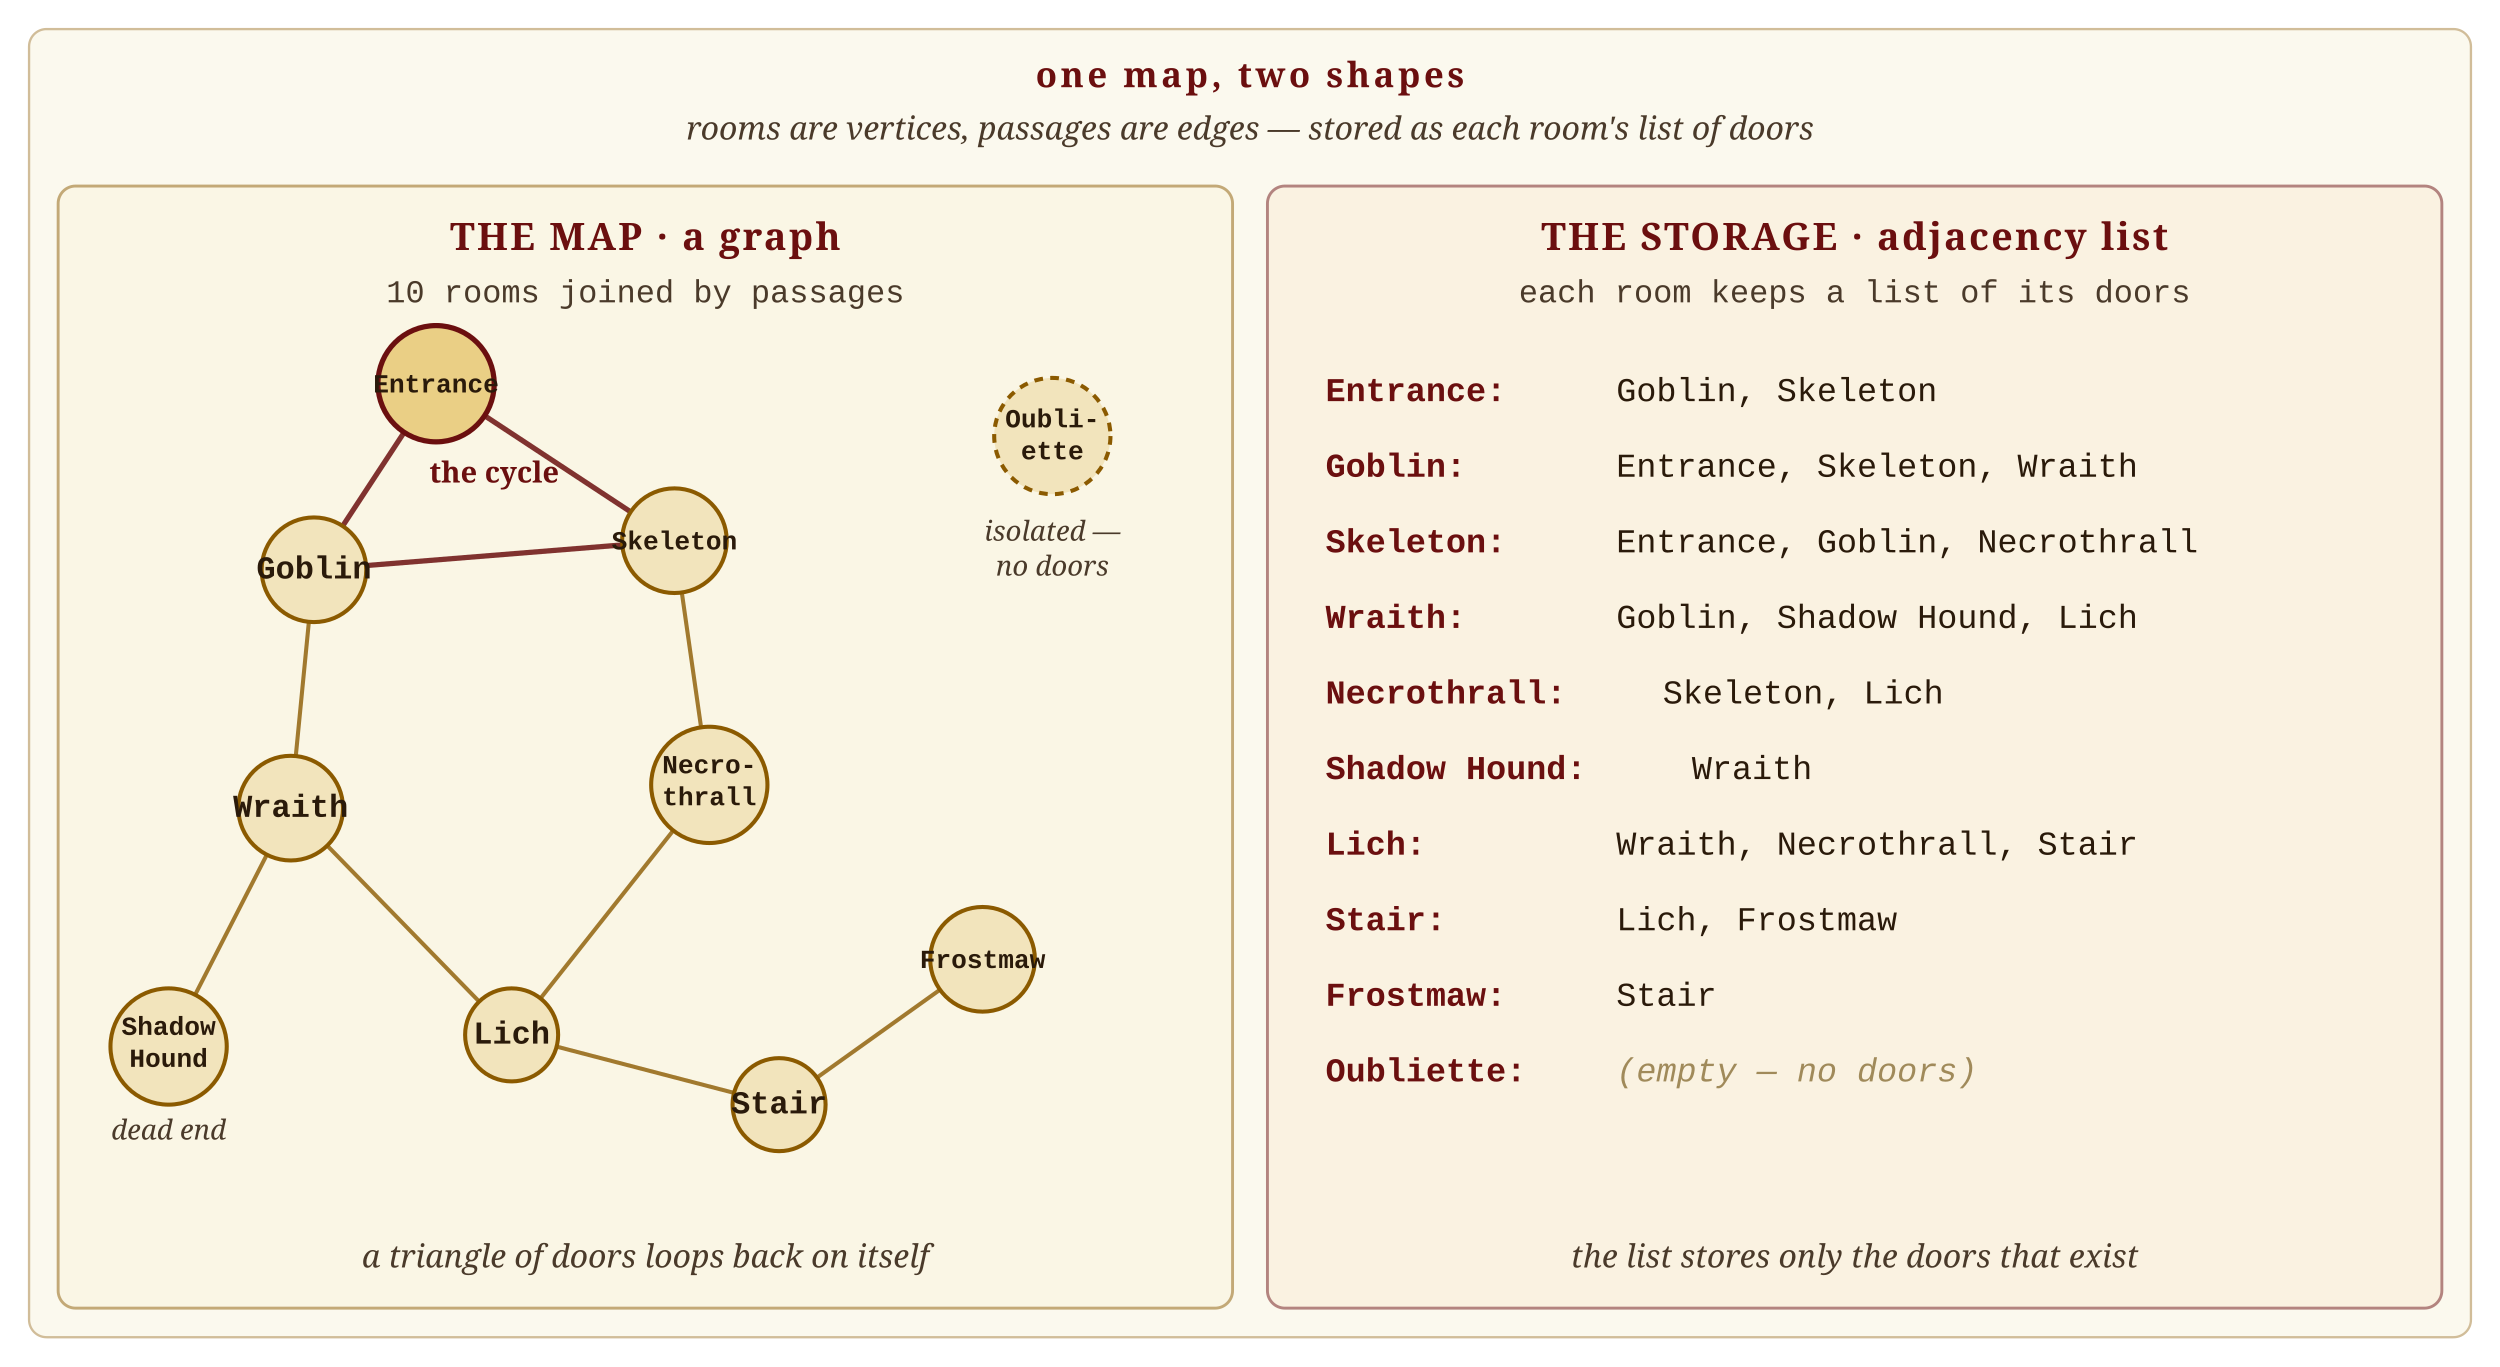
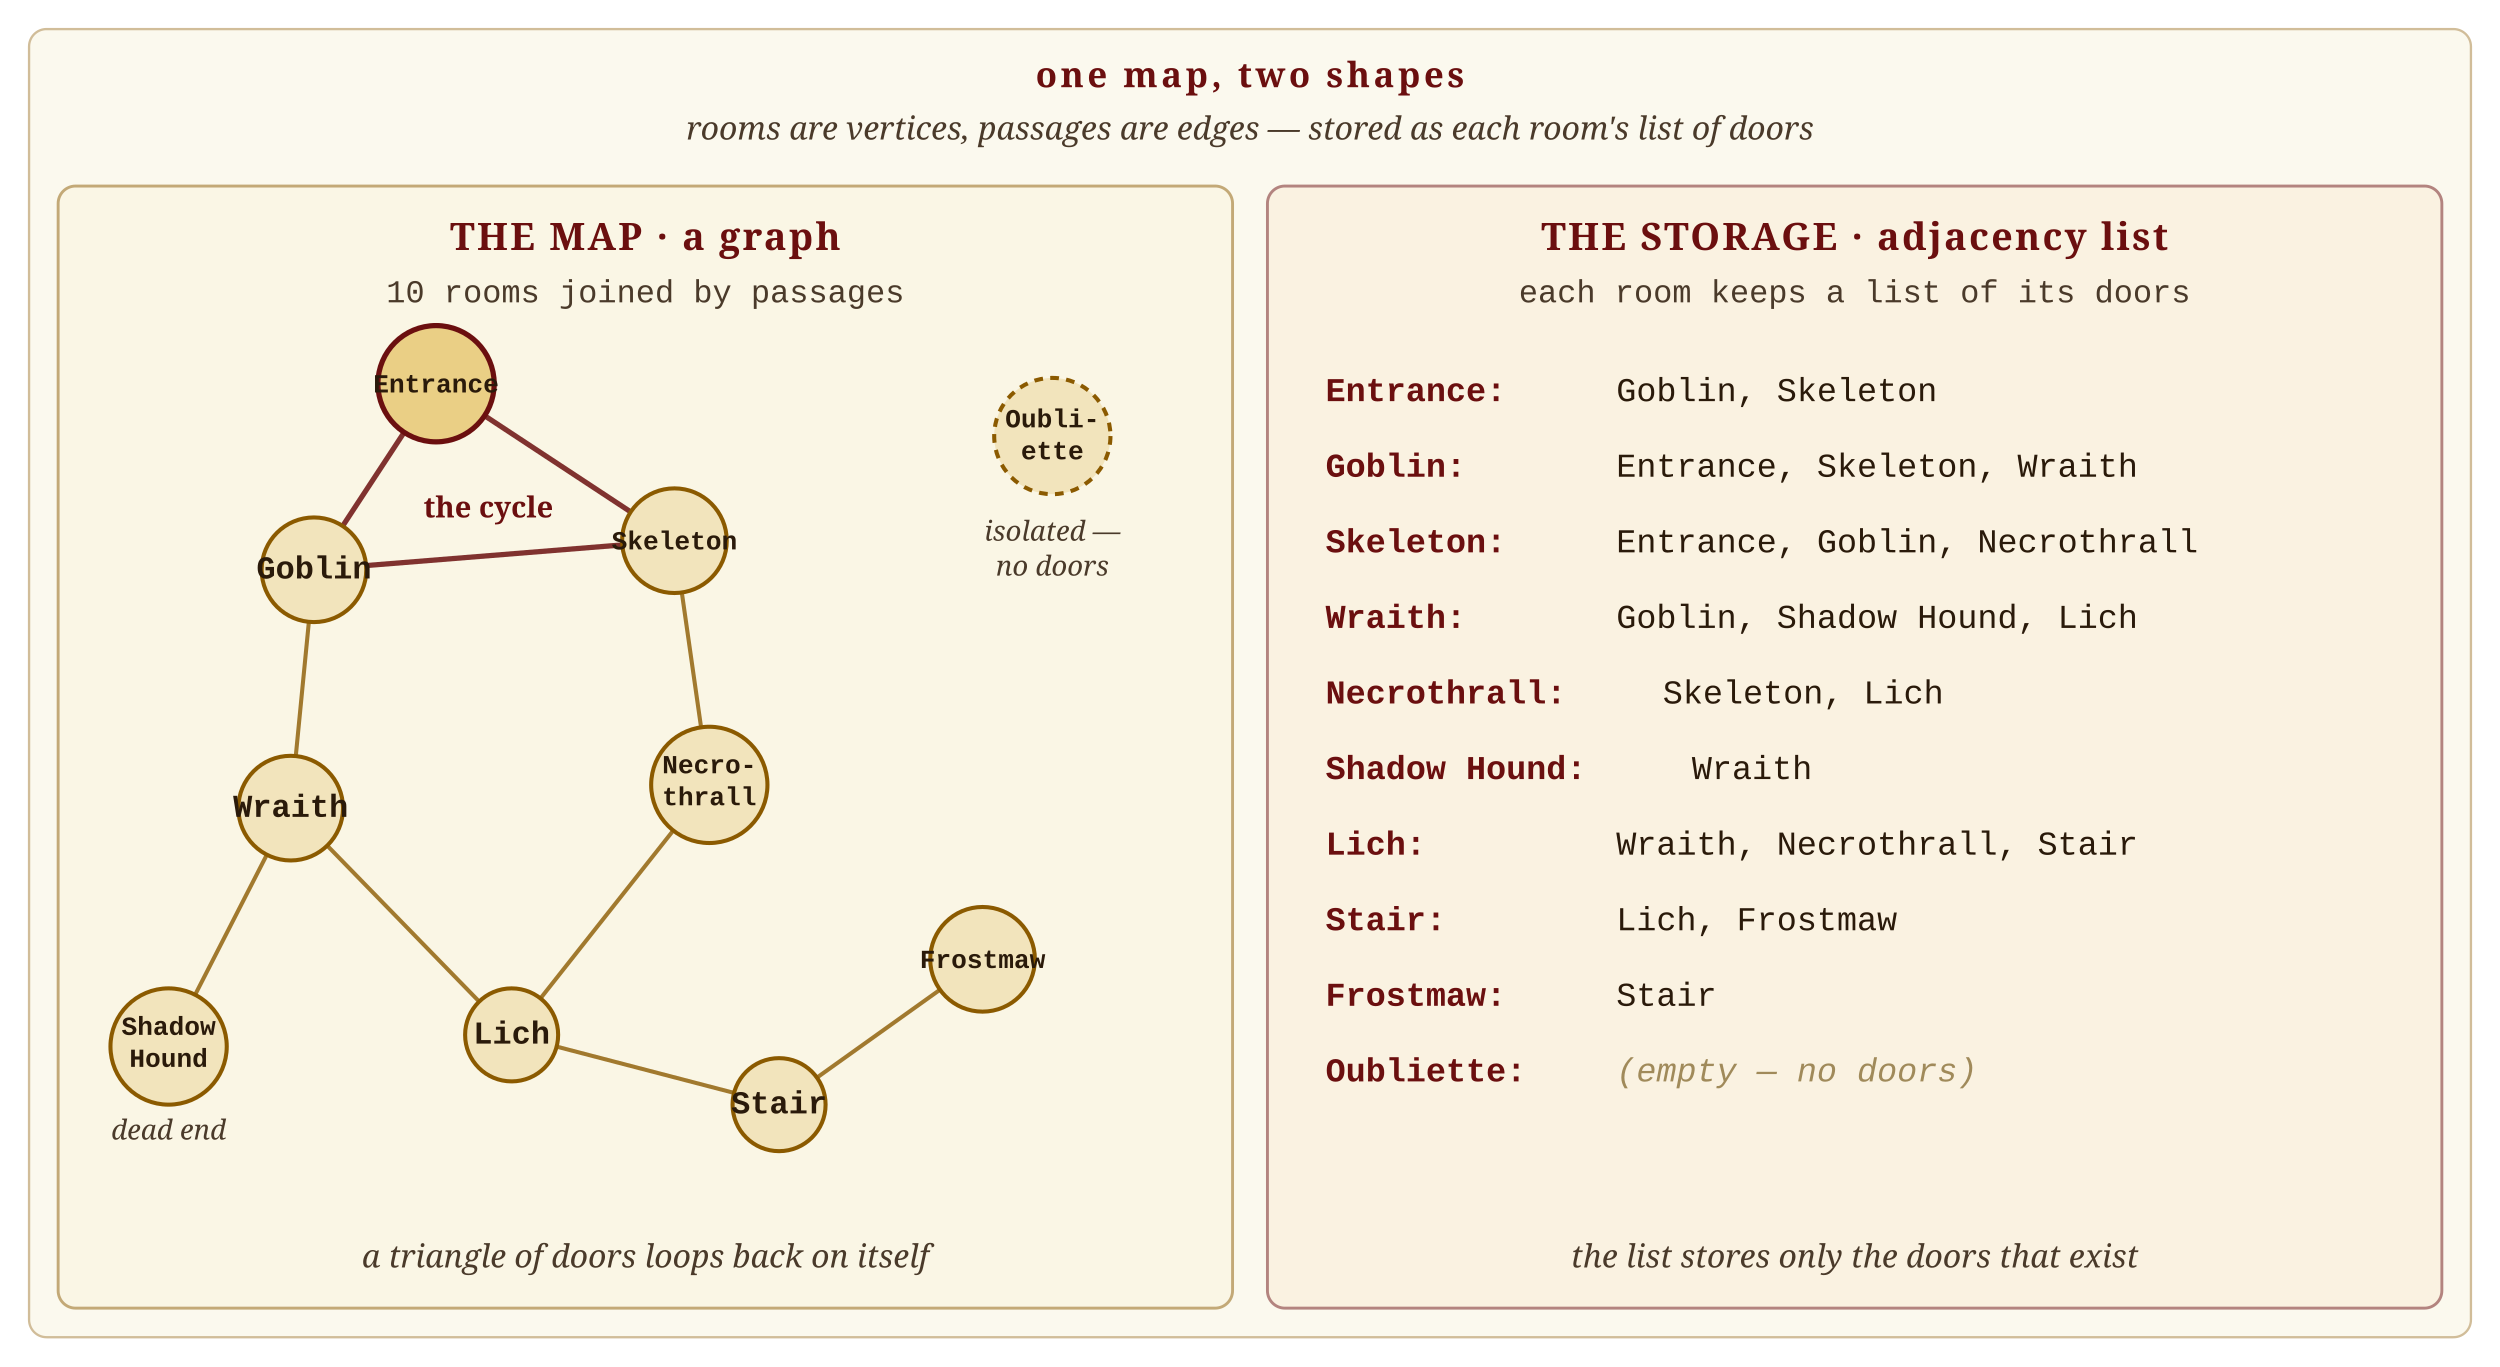
<svg xmlns="http://www.w3.org/2000/svg" viewBox="0 0 860 470" role="img" aria-labelledby="gl-title gl-desc">
  <style>
    .panel       { fill: #f6efd5; stroke: #8b5a00; stroke-width: 0.8; opacity: 0.4; }
    .col-bg-left { fill: #faf3dc; stroke: #8b5a00; stroke-width: 1.0; opacity: 0.5; }
    .col-bg-right{ fill: #faecd4; stroke: #6b0f0f; stroke-width: 1.0; opacity: 0.5; }
    .node        { fill: #f2e4bc; stroke: #8b5a00; stroke-width: 1.4; }
    .node-root   { fill: #eacf85; stroke: #6b0f0f; stroke-width: 1.8; }
    .node-iso    { fill: #f2e4bc; stroke: #8b5a00; stroke-width: 1.4; stroke-dasharray: 3 2.5; }
    .edge        { stroke: #8b5a00; stroke-width: 1.4; fill: none; opacity: 0.8; }
    .edge-cycle  { stroke: #6b0f0f; stroke-width: 1.8; fill: none; opacity: 0.85; }
    .node-label  { font-family: Consolas, 'Courier New', monospace; font-size: 11px; fill: #2a1a0a; font-weight: 700; text-anchor: middle; }
    .node-label-sm { font-family: Consolas, 'Courier New', monospace; font-size: 9px; fill: #2a1a0a; font-weight: 700; text-anchor: middle; }
    .panel-title { font-family: Georgia, serif; font-size: 12px; fill: #6b0f0f; font-weight: 700; text-anchor: middle; text-transform: uppercase; letter-spacing: 0.10em; }
    .subtitle    { font-family: Georgia, serif; font-size: 11px; fill: #4a3a2a; font-style: italic; text-anchor: middle; }
    .col-title   { font-family: Georgia, serif; font-size: 13px; fill: #6b0f0f; font-weight: 700; text-anchor: middle; letter-spacing: 0.06em; }
    .col-tag     { font-family: Consolas, 'Courier New', monospace; font-size: 11px; fill: #4a3a2a; text-anchor: middle; }
    .row-key     { font-family: Consolas, 'Courier New', monospace; font-size: 11.5px; fill: #6b0f0f; font-weight: 700; text-anchor: start; }
    .row-val     { font-family: Consolas, 'Courier New', monospace; font-size: 11.5px; fill: #2a1a0a; text-anchor: start; }
    .row-empty   { font-family: Consolas, 'Courier New', monospace; font-size: 11.5px; fill: #a08a5a; font-style: italic; text-anchor: start; }
    .cycle-tag   { font-family: Georgia, serif; font-size: 10px; fill: #6b0f0f; font-weight: 700; text-anchor: middle; }
    .dead-tag    { font-family: Georgia, serif; font-size: 9.5px; fill: #4a3a2a; font-style: italic; text-anchor: middle; }
    .iso-tag     { font-family: Georgia, serif; font-size: 9.5px; fill: #4a3a2a; font-style: italic; text-anchor: middle; }
    .col-caption { font-family: Georgia, serif; font-size: 11px; fill: #4a3a2a; font-style: italic; text-anchor: middle; }
    .note-strong { font-family: Georgia, serif; font-size: 12px; fill: #6b0f0f; font-weight: 700; text-anchor: middle; }
  </style>
  <rect class="panel" x="10" y="10" width="840" height="450" rx="6" />
  <text class="panel-title" x="430" y="30">one map, two shapes</text>
  <text class="subtitle" x="430" y="48">rooms are vertices, passages are edges — stored as each room's list of doors</text>
  <rect class="col-bg-left" x="20" y="64" width="404" height="386" rx="6" />
  <text class="col-title" x="222" y="86">THE MAP · a graph</text>
  <text class="col-tag" x="222" y="104">10 rooms joined by passages</text>
  <line class="edge-cycle" x1="150" y1="132" x2="108" y2="196" />
  <line class="edge-cycle" x1="150" y1="132" x2="232" y2="186" />
  <line class="edge-cycle" x1="108" y1="196" x2="232" y2="186" />
  <line class="edge" x1="108" y1="196" x2="100" y2="278" />
  <line class="edge" x1="232" y1="186" x2="244" y2="270" />
  <line class="edge" x1="100" y1="278" x2="58" y2="360" />
  <line class="edge" x1="100" y1="278" x2="176" y2="356" />
  <line class="edge" x1="244" y1="270" x2="176" y2="356" />
  <line class="edge" x1="176" y1="356" x2="268" y2="380" />
  <line class="edge" x1="268" y1="380" x2="338" y2="330" />
  <circle class="node-root" cx="150" cy="132" r="20" />
  <text class="node-label-sm" x="150" y="135">Entrance</text>
  <circle class="node" cx="108" cy="196" r="18" />
  <text class="node-label" x="108" y="199">Goblin</text>
  <circle class="node" cx="232" cy="186" r="18" />
  <text class="node-label-sm" x="232" y="189">Skeleton</text>
  <circle class="node" cx="100" cy="278" r="18" />
  <text class="node-label" x="100" y="281">Wraith</text>
  <circle class="node" cx="244" cy="270" r="20" />
  <text class="node-label-sm" x="244" y="266">Necro-</text>
  <text class="node-label-sm" x="244" y="277">thrall</text>
  <circle class="node" cx="58" cy="360" r="20" />
  <text class="node-label-sm" x="58" y="356">Shadow</text>
  <text class="node-label-sm" x="58" y="367">Hound</text>
  <circle class="node" cx="176" cy="356" r="16" />
  <text class="node-label" x="176" y="359">Lich</text>
  <circle class="node" cx="268" cy="380" r="16" />
  <text class="node-label" x="268" y="383">Stair</text>
  <circle class="node" cx="338" cy="330" r="18" />
  <text class="node-label-sm" x="338" y="333">Frostmaw</text>
  <circle class="node-iso" cx="362" cy="150" r="20" />
  <text class="node-label-sm" x="362" y="147">Oubli-</text>
  <text class="node-label-sm" x="362" y="158">ette</text>
-   <text class="cycle-tag" x="170" y="166">the cycle</text>
+   <text class="cycle-tag" x="168" y="178">the cycle</text>
  <text class="dead-tag" x="58" y="392">dead end</text>
  <text class="iso-tag" x="362" y="186">isolated —</text>
  <text class="iso-tag" x="362" y="198">no doors</text>
  <text class="col-caption" x="222" y="436">a triangle of doors loops back on itself</text>
  <rect class="col-bg-right" x="436" y="64" width="404" height="386" rx="6" />
  <text class="col-title" x="638" y="86">THE STORAGE · adjacency list</text>
  <text class="col-tag" x="638" y="104">each room keeps a list of its doors</text>
  <text class="row-key" x="456" y="138">Entrance:</text>
  <text class="row-val" x="556" y="138">Goblin, Skeleton</text>
  <text class="row-key" x="456" y="164">Goblin:</text>
  <text class="row-val" x="556" y="164">Entrance, Skeleton, Wraith</text>
  <text class="row-key" x="456" y="190">Skeleton:</text>
  <text class="row-val" x="556" y="190">Entrance, Goblin, Necrothrall</text>
  <text class="row-key" x="456" y="216">Wraith:</text>
  <text class="row-val" x="556" y="216">Goblin, Shadow Hound, Lich</text>
  <text class="row-key" x="456" y="242">Necrothrall:</text>
  <text class="row-val" x="572" y="242">Skeleton, Lich</text>
  <text class="row-key" x="456" y="268">Shadow Hound:</text>
  <text class="row-val" x="582" y="268">Wraith</text>
  <text class="row-key" x="456" y="294">Lich:</text>
  <text class="row-val" x="556" y="294">Wraith, Necrothrall, Stair</text>
  <text class="row-key" x="456" y="320">Stair:</text>
  <text class="row-val" x="556" y="320">Lich, Frostmaw</text>
  <text class="row-key" x="456" y="346">Frostmaw:</text>
  <text class="row-val" x="556" y="346">Stair</text>
  <text class="row-key" x="456" y="372">Oubliette:</text>
  <text class="row-empty" x="556" y="372">(empty — no doors)</text>
  <text class="col-caption" x="638" y="436">the list stores only the doors that exist</text>
  <text class="note-strong" x="430" y="450" />
</svg>
